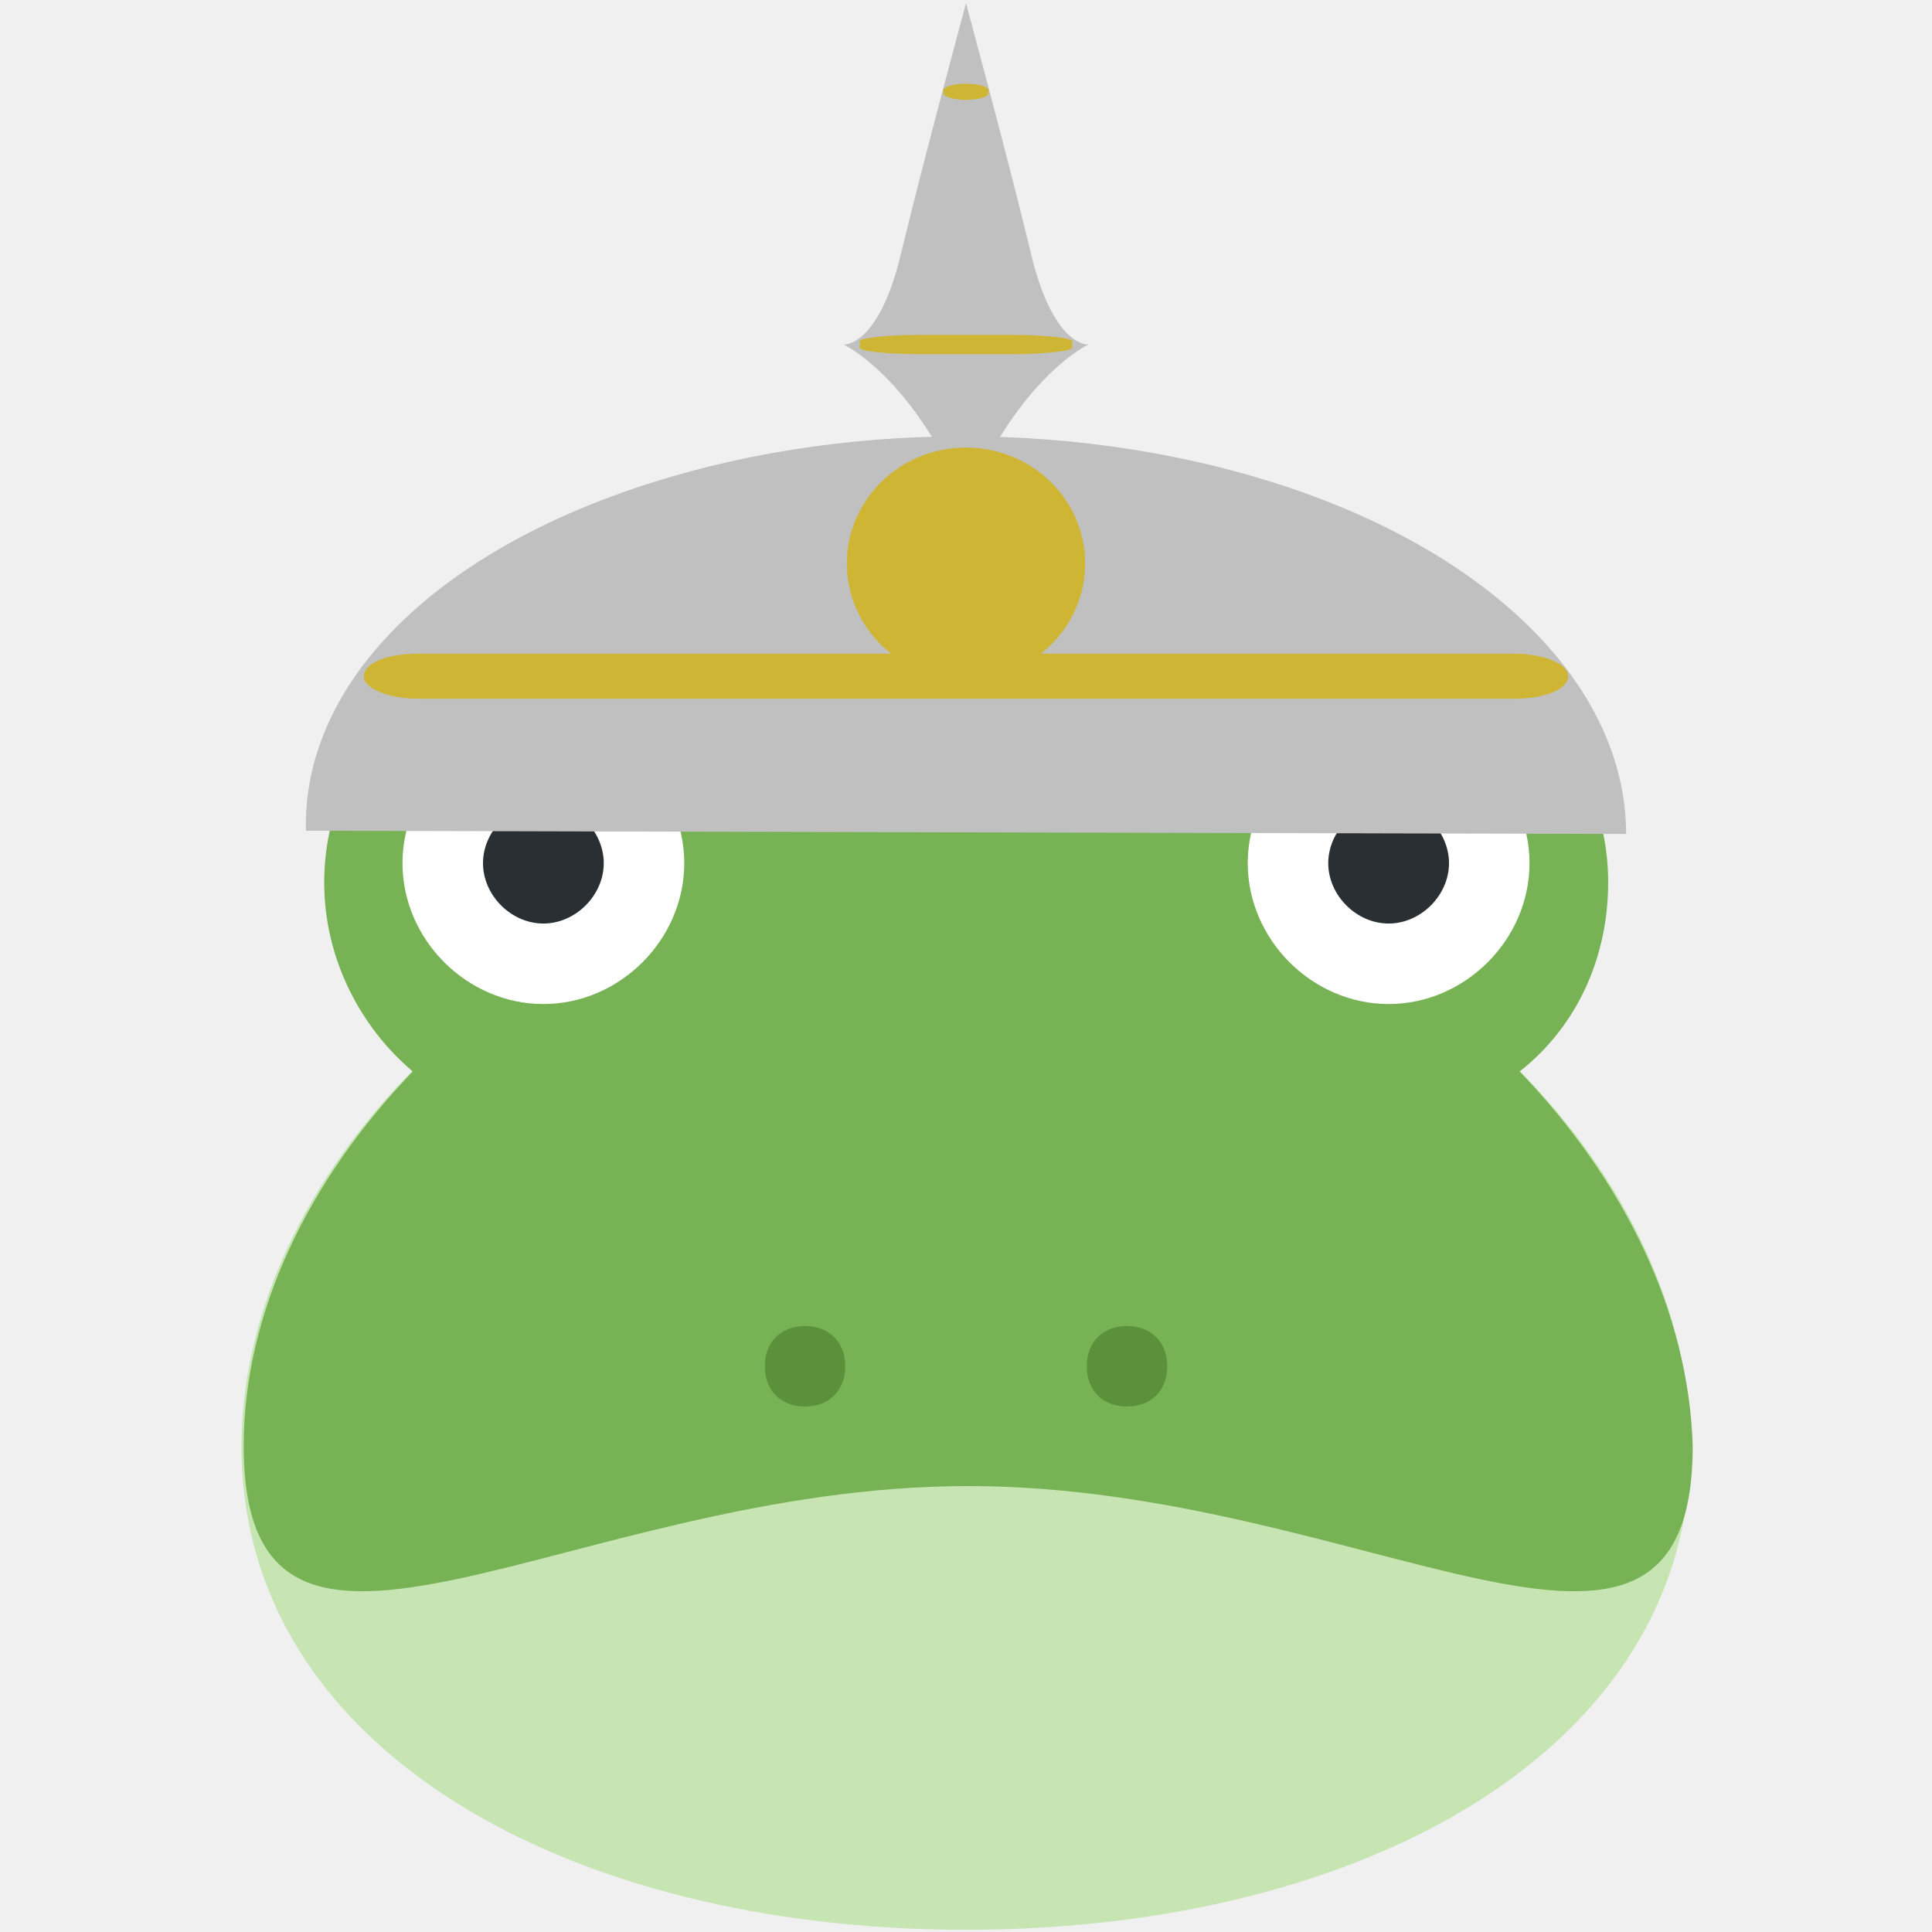
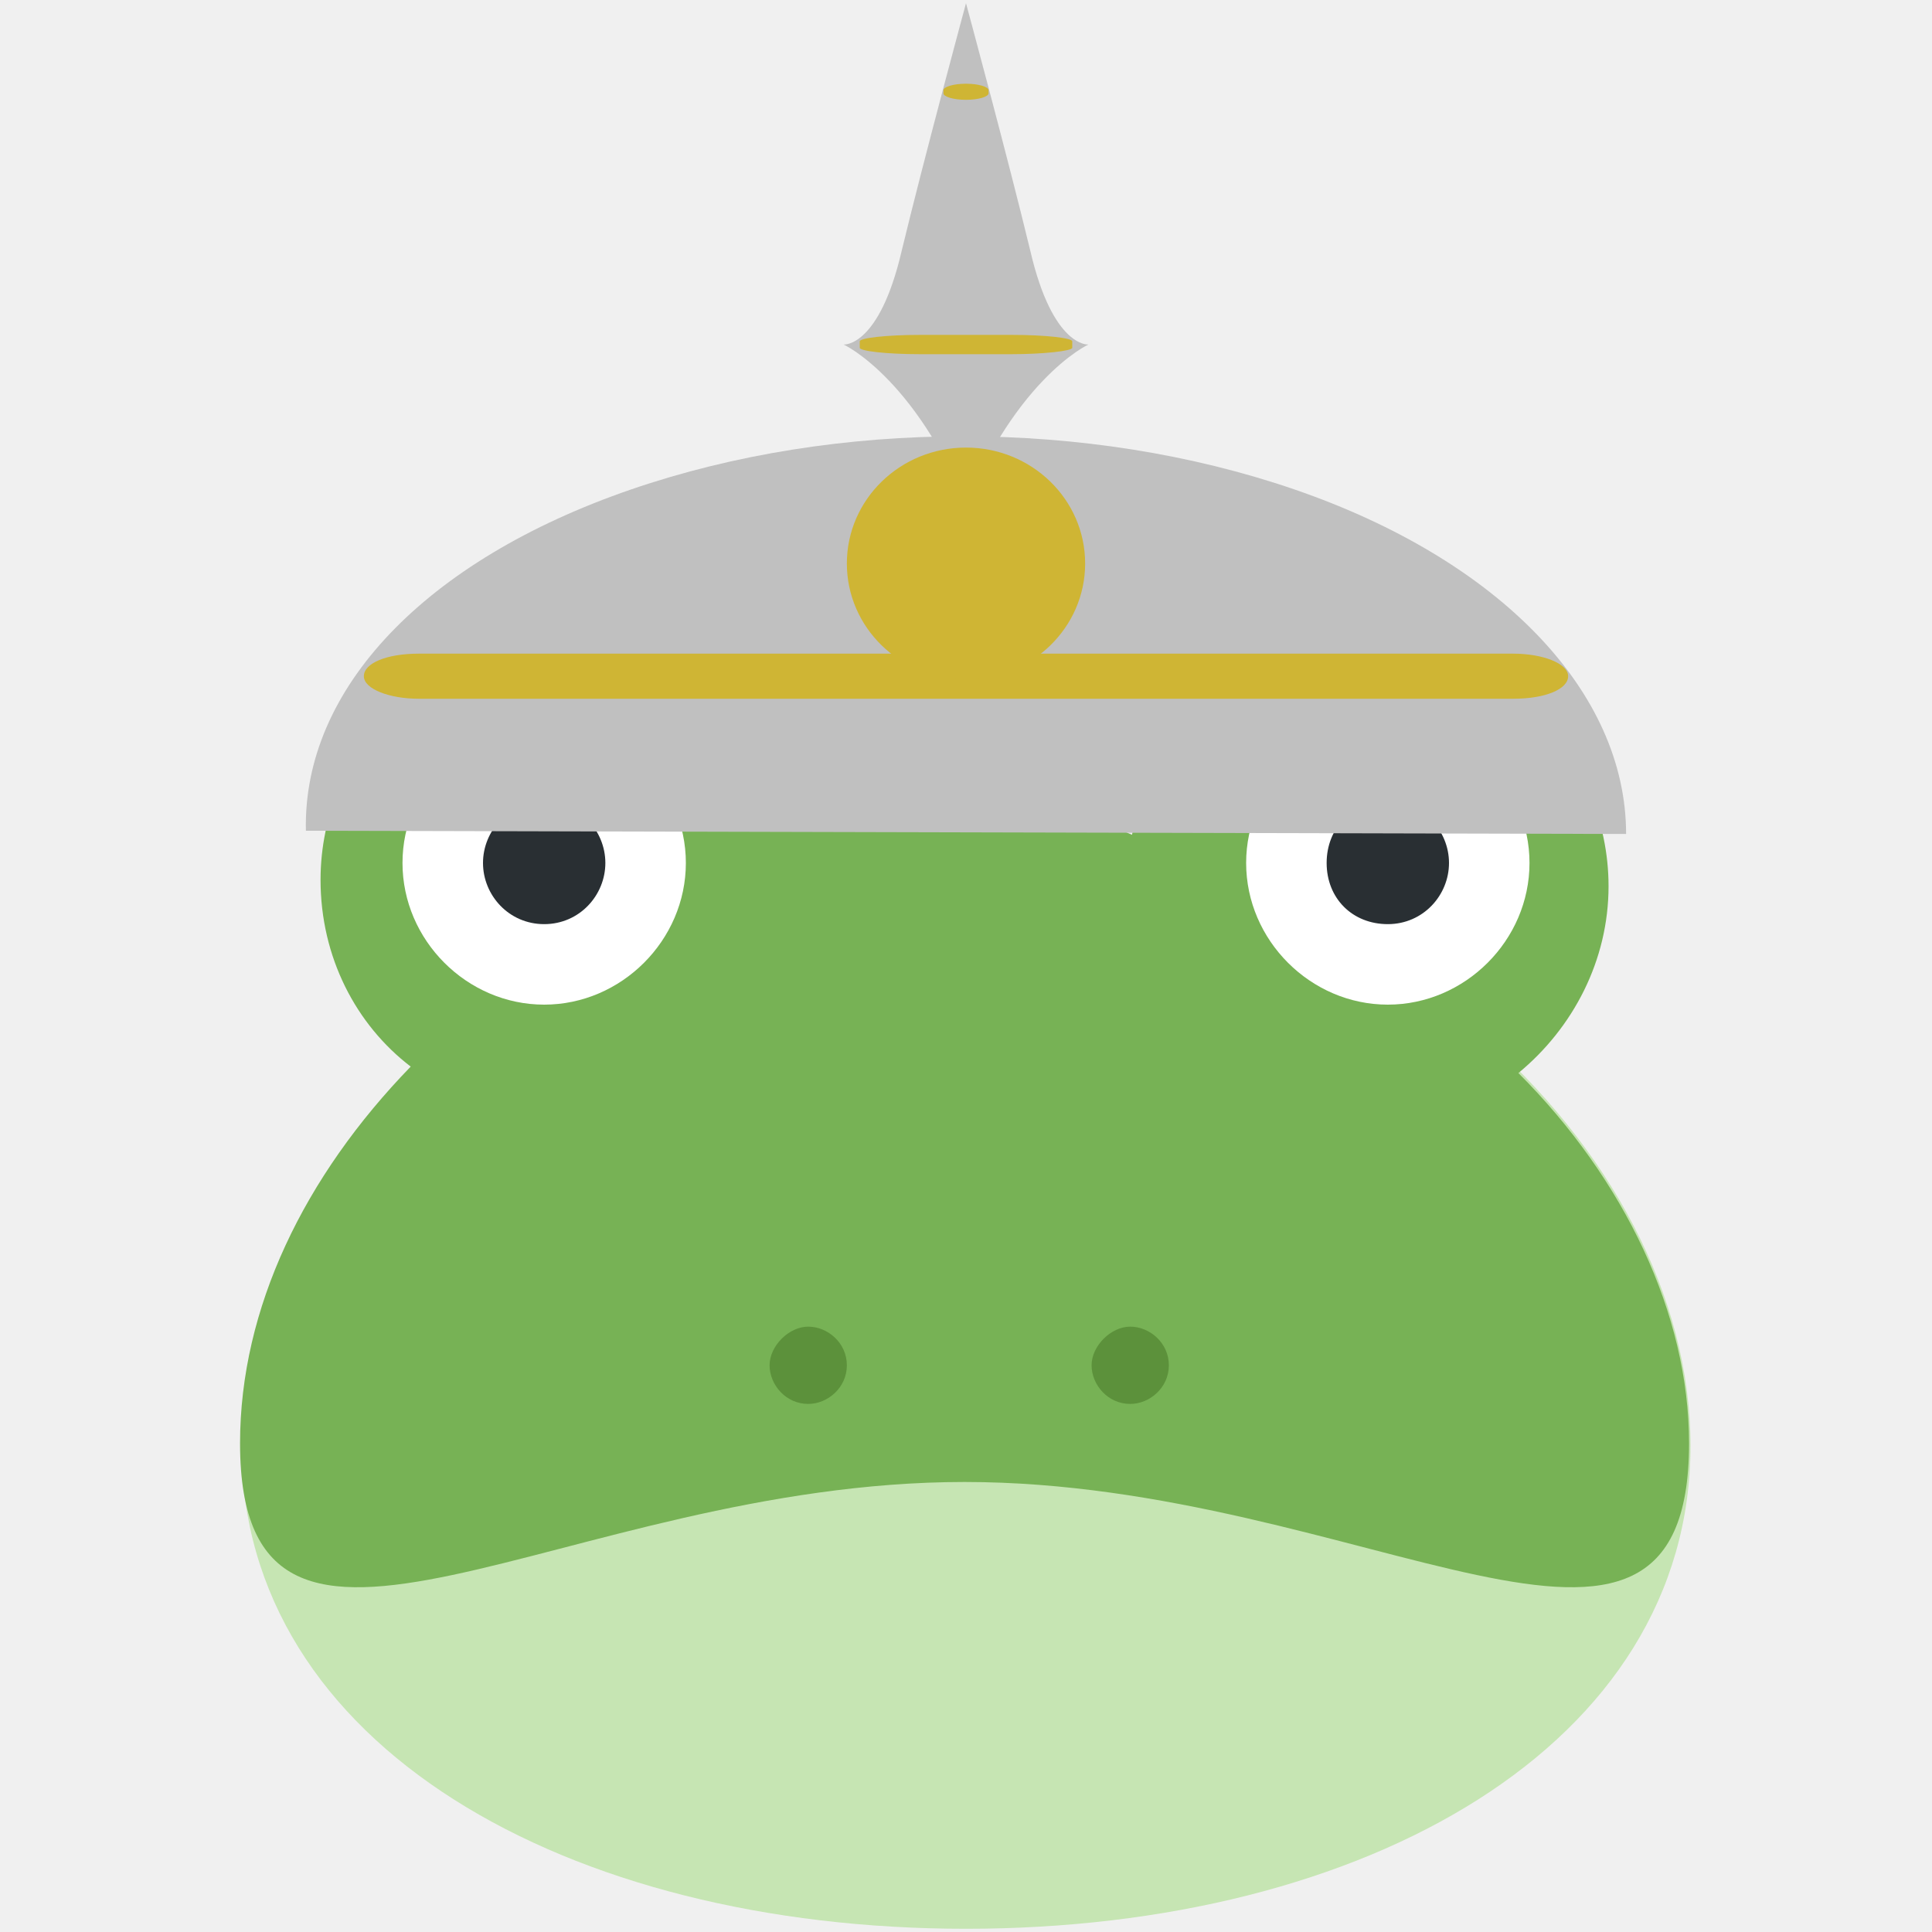
- <svg xmlns="http://www.w3.org/2000/svg" xmlns:xlink="http://www.w3.org/1999/xlink" version="1.1" id="svg2" x="0px" y="0px" viewBox="0 0 60 60" style="enable-background:new 0 0 60 60;" xml:space="preserve">
+ <svg xmlns="http://www.w3.org/2000/svg" version="1.1" id="svg2" x="0px" y="0px" viewBox="0 0 60 60" style="enable-background:new 0 0 60 60;" xml:space="preserve">
  <style type="text/css">
- 	.st0{clip-path:url(#SVGID_2_);}
- 	.st1{fill:#C6E5B3;}
- 	.st2{fill:#77B255;}
- 	.st3{fill:#FFFFFF;}
- 	.st4{fill:#292F33;}
- 	.st5{fill:#5C913B;}
- 	.st6{fill:#C0C0C0;}
- 	.st7{fill:#CFB534;}
+ 	.st0{fill:#C6E5B3;}
+ 	.st1{fill:#77B255;}
+ 	.st2{fill:#FFFFFF;}
+ 	.st3{fill:#292F33;}
+ 	.st4{fill:#5C913B;}
+ 	.st5{fill:#C0C0C0;}
+ 	.st6{fill:#CFB534;}
</style>
-   <g id="g10" transform="matrix(1.25,0,0,-1.25,0,62.43114)">
-     <g id="g12">
-       <g>
-         <defs>
-           <rect id="SVGID_1_" x="1.5" y="-4.5" width="45" height="45" />
-         </defs>
-         <clipPath id="SVGID_2_">
-           <use xlink:href="#SVGID_1_" style="overflow:visible;" />
-         </clipPath>
-         <g id="g14" class="st0">
-           <g id="g20" transform="translate(36,14)">
-             <path id="path22" class="st1" d="M6,0c0-7.5-8.1-12-18-12S-30-7.5-30,0s8.1,15,18,15       S6,7.5,6,0" />
-           </g>
-           <g id="g24" transform="translate(31.7549,23.3242)">
-             <path id="path26" class="st2" d="M6,0c1.4,1.1,2.2,2.8,2.2,4.7c0,3.3-2.7,6-6,6       c-2.9,0-5.2-2-5.8-4.7c-1.3,0.5-2.7,0.8-4.1,0.8c-1.5,0-2.9-0.3-4.1-0.8c-0.6,2.7-3,4.7-5.9,4.7c-3.3,0-6-2.7-6-6       c0-1.9,0.9-3.6,2.2-4.7c-2.6-2.7-4.2-6-4.2-9.3c0-7.5,8.1-1,18-1c9.9,0,18-6.5,18,1C10.2-6,8.6-2.7,6,0" />
-           </g>
-           <g id="g28" transform="translate(11,28.5)">
-             <path id="path30" class="st3" d="M6,0c0-1.9-1.6-3.5-3.5-3.5S-1-1.9-1,0s1.6,3.5,3.5,3.5       S6,1.9,6,0" />
-           </g>
-           <g id="g32" transform="translate(9,28.5)">
-             <path id="path34" class="st4" d="M6,0c0-0.8-0.7-1.5-1.5-1.5S3-0.8,3,0s0.7,1.5,1.5,1.5       S6,0.8,6,0" />
-           </g>
-           <g id="g36" transform="translate(32,28.5)">
-             <path id="path38" class="st3" d="M6,0c0-1.9-1.6-3.5-3.5-3.5S-1-1.9-1,0s1.6,3.5,3.5,3.5       S6,1.9,6,0" />
-           </g>
-           <g id="g40" transform="translate(30,28.5)">
-             <path id="path42" class="st4" d="M6,0c0-0.8-0.7-1.5-1.5-1.5S3-0.8,3,0s0.7,1.5,1.5,1.5       S6,0.8,6,0" />
-           </g>
-           <g id="g44" transform="translate(15,16)">
-             <path id="path46" class="st5" d="M6,0c0-0.6-0.4-1-1-1S4-0.6,4,0s0.4,1,1,1S6,0.6,6,0" />
-           </g>
-           <g id="g48" transform="translate(23,16)">
-             <path id="path50" class="st5" d="M6,0c0-0.6-0.4-1-1-1S4-0.6,4,0s0.4,1,1,1S6,0.6,6,0" />
-           </g>
-         </g>
-       </g>
+   <g id="g14">
+     <g id="g20" transform="translate(36,14)">
+       <path id="path22" class="st0" d="M16.5,30.9c0,9.3-10.1,15-22.5,15s-22.5-5.7-22.5-15    S-18.4,12.2-6,12.2S16.5,21.6,16.5,30.9" />
+     </g>
+     <g id="g24" transform="translate(31.7549,23.3242)">
+       <path id="path26" class="st1" d="M15.4,10c1.7-1.4,2.8-3.5,2.8-5.8c0-4.1-3.4-7.5-7.5-7.5    c-3.6,0-6.6,2.5-7.3,5.9C1.8,1.9,0.1,1.5-1.8,1.5c-1.8,0-3.6,0.3-5.2,0.9c-0.8-3.3-3.7-5.9-7.3-5.9c-4.1,0-7.5,3.4-7.5,7.5    c0,2.4,1.1,4.5,2.8,5.8c-3.3,3.4-5.3,7.5-5.3,11.7c0,9.3,10.1,1.2,22.5,1.2c12.4,0,22.5,8.1,22.5-1.2C20.7,17.5,18.7,13.3,15.4,10    " />
+     </g>
+     <g id="g28" transform="translate(11,28.5)">
+       <path id="path30" class="st2" d="M10.3-1.7c0,2.4-2,4.4-4.4,4.4s-4.4-2-4.4-4.4s2-4.4,4.4-4.4    S10.3-4.1,10.3-1.7" />
+     </g>
+     <g id="g32" transform="translate(9,28.5)">
+       <path id="path34" class="st3" d="M9.8-1.7c0,1-0.8,1.9-1.9,1.9S6-0.7,6-1.7s0.8-1.9,1.9-1.9    S9.8-2.7,9.8-1.7" />
+     </g>
+     <g id="g36" transform="translate(32,28.5)">
+       <path id="path38" class="st2" d="M15.5-1.7c0,2.4-2,4.4-4.4,4.4s-4.4-2-4.4-4.4s2-4.4,4.4-4.4    S15.5-4.1,15.5-1.7" />
+     </g>
+     <g id="g40" transform="translate(30,28.5)">
+       <path id="path42" class="st3" d="M15-1.7c0,1-0.8,1.9-1.9,1.9s-1.9-0.8-1.9-1.9s0.8-1.9,1.9-1.9    S15-2.7,15-1.7" />
+     </g>
+     <g id="g44" transform="translate(15,16)">
+       <path id="path46" class="st4" d="M11.3,26.4c0,0.7-0.6,1.2-1.2,1.2c-0.7,0-1.2-0.6-1.2-1.2    s0.6-1.2,1.2-1.2C10.7,25.2,11.3,25.7,11.3,26.4" />
+     </g>
+     <g id="g48" transform="translate(23,16)">
+       <path id="path50" class="st4" d="M13.3,26.4c0,0.7-0.6,1.2-1.2,1.2c-0.7,0-1.2-0.6-1.2-1.2    s0.6-1.2,1.2-1.2C12.7,25.2,13.3,25.7,13.3,26.4" />
    </g>
  </g>
-   <path id="path3825" class="st6" d="  M9.5,25.8c-0.1-4.4,3.7-8.4,10.1-10.6s14.2-2.2,20.6,0s10.3,6.3,10.3,10.7" />
-   <path id="path935" class="st6" d="M29.7,16.4c1.7-4.6,4.1-5.7,4.1-5.7  s-1.1,0.1-1.8-2.9C31.3,4.9,30,0.1,30,0.1L29.7,16.4z" />
-   <path id="path943" class="st6" d="M30.3,16.4  c-1.7-4.6-4.1-5.7-4.1-5.7s1.1,0.1,1.8-2.9C28.7,4.9,30,0.1,30,0.1L30.3,16.4z" />
-   <path id="rect170" class="st7" d="M13,20.3H47c0.9,0,1.7,0.3,1.7,0.7v0c0,0.4-0.7,0.7-1.7,0.7H13c-0.9,0-1.7-0.3-1.7-0.7v0  C11.3,20.6,12,20.3,13,20.3z" />
-   <ellipse id="path983" class="st7" cx="30" cy="17.5" rx="3.7" ry="3.6" />
-   <path id="rect985" class="st7" d="M28.6,10.4h2.8c1.1,0,1.9,0.1,1.9,0.2v0.2c0,0.1-0.9,0.2-1.9,0.2h-2.8c-1.1,0-1.9-0.1-1.9-0.2  v-0.2C26.7,10.5,27.5,10.4,28.6,10.4z" />
-   <path id="rect3737" class="st7" d="M30,2.6L30,2.6c0.4,0,0.7,0.1,0.7,0.2v0.1c0,0.1-0.3,0.2-0.7,0.2l0,0c-0.4,0-0.7-0.1-0.7-0.2V2.8  C29.3,2.7,29.6,2.6,30,2.6z" />
+   <g>
+     <path id="path3825" class="st5" d="   M9.5,25.8c-0.1-4.4,3.7-8.4,10.1-10.6s14.2-2.2,20.6,0s10.3,6.3,10.3,10.7L9.5,25.8z" />
+     <path id="path935" class="st5" d="M29.7,16.4   c1.7-4.6,4.1-5.7,4.1-5.7s-1.1,0.1-1.8-2.9C31.3,4.9,30,0.1,30,0.1L29.7,16.4z" />
+     <path id="path943" class="st5" d="M30.3,16.4   c-1.7-4.6-4.1-5.7-4.1-5.7s1.1,0.1,1.8-2.9C28.7,4.9,30,0.1,30,0.1L30.3,16.4z" />
+     <path id="rect170" class="st6" d="M13,20.3H47c0.9,0,1.7,0.3,1.7,0.7v0c0,0.4-0.7,0.7-1.7,0.7H13c-0.9,0-1.7-0.3-1.7-0.7v0   C11.3,20.6,12,20.3,13,20.3z" />
+     <ellipse id="path983" class="st6" cx="30" cy="17.5" rx="3.7" ry="3.6" />
+     <path id="rect985" class="st6" d="M28.6,10.4h2.8c1.1,0,1.9,0.1,1.9,0.2v0.2c0,0.1-0.9,0.2-1.9,0.2h-2.8c-1.1,0-1.9-0.1-1.9-0.2   v-0.2C26.7,10.5,27.5,10.4,28.6,10.4z" />
+     <path id="rect3737" class="st6" d="M30,2.6L30,2.6c0.4,0,0.7,0.1,0.7,0.2v0.1c0,0.1-0.3,0.2-0.7,0.2l0,0c-0.4,0-0.7-0.1-0.7-0.2   V2.8C29.3,2.7,29.6,2.6,30,2.6z" />
+   </g>
</svg>
